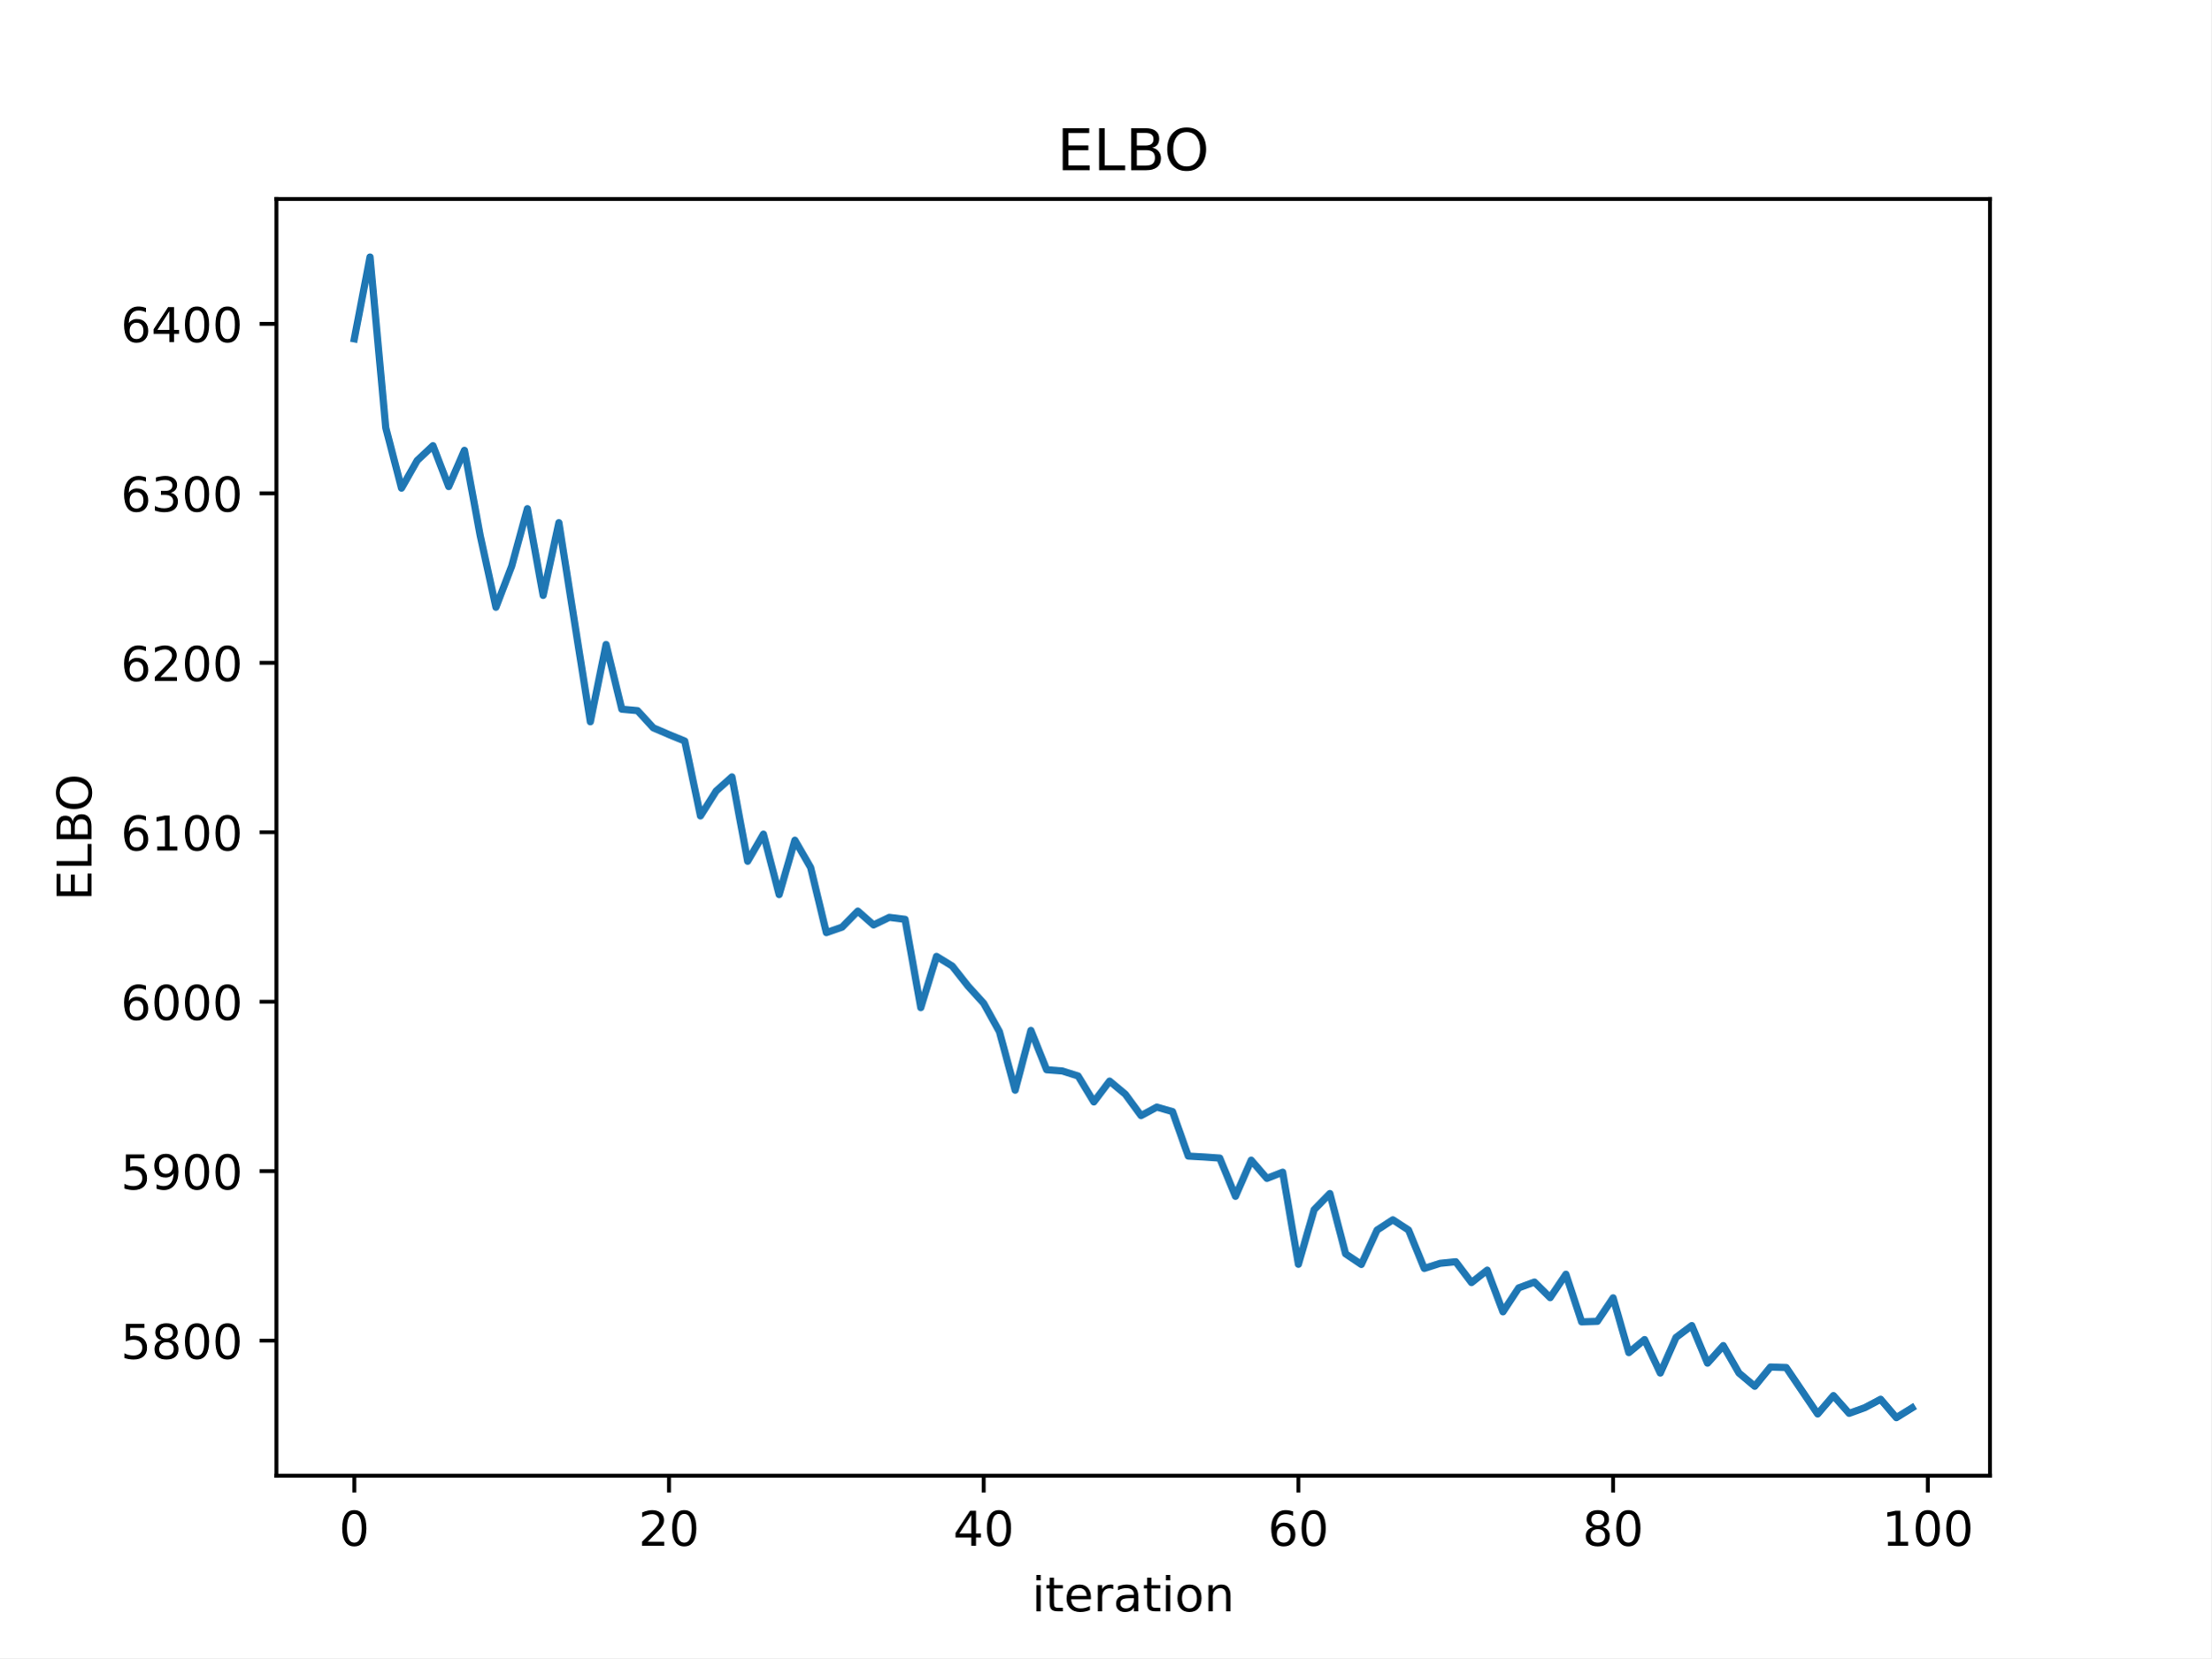
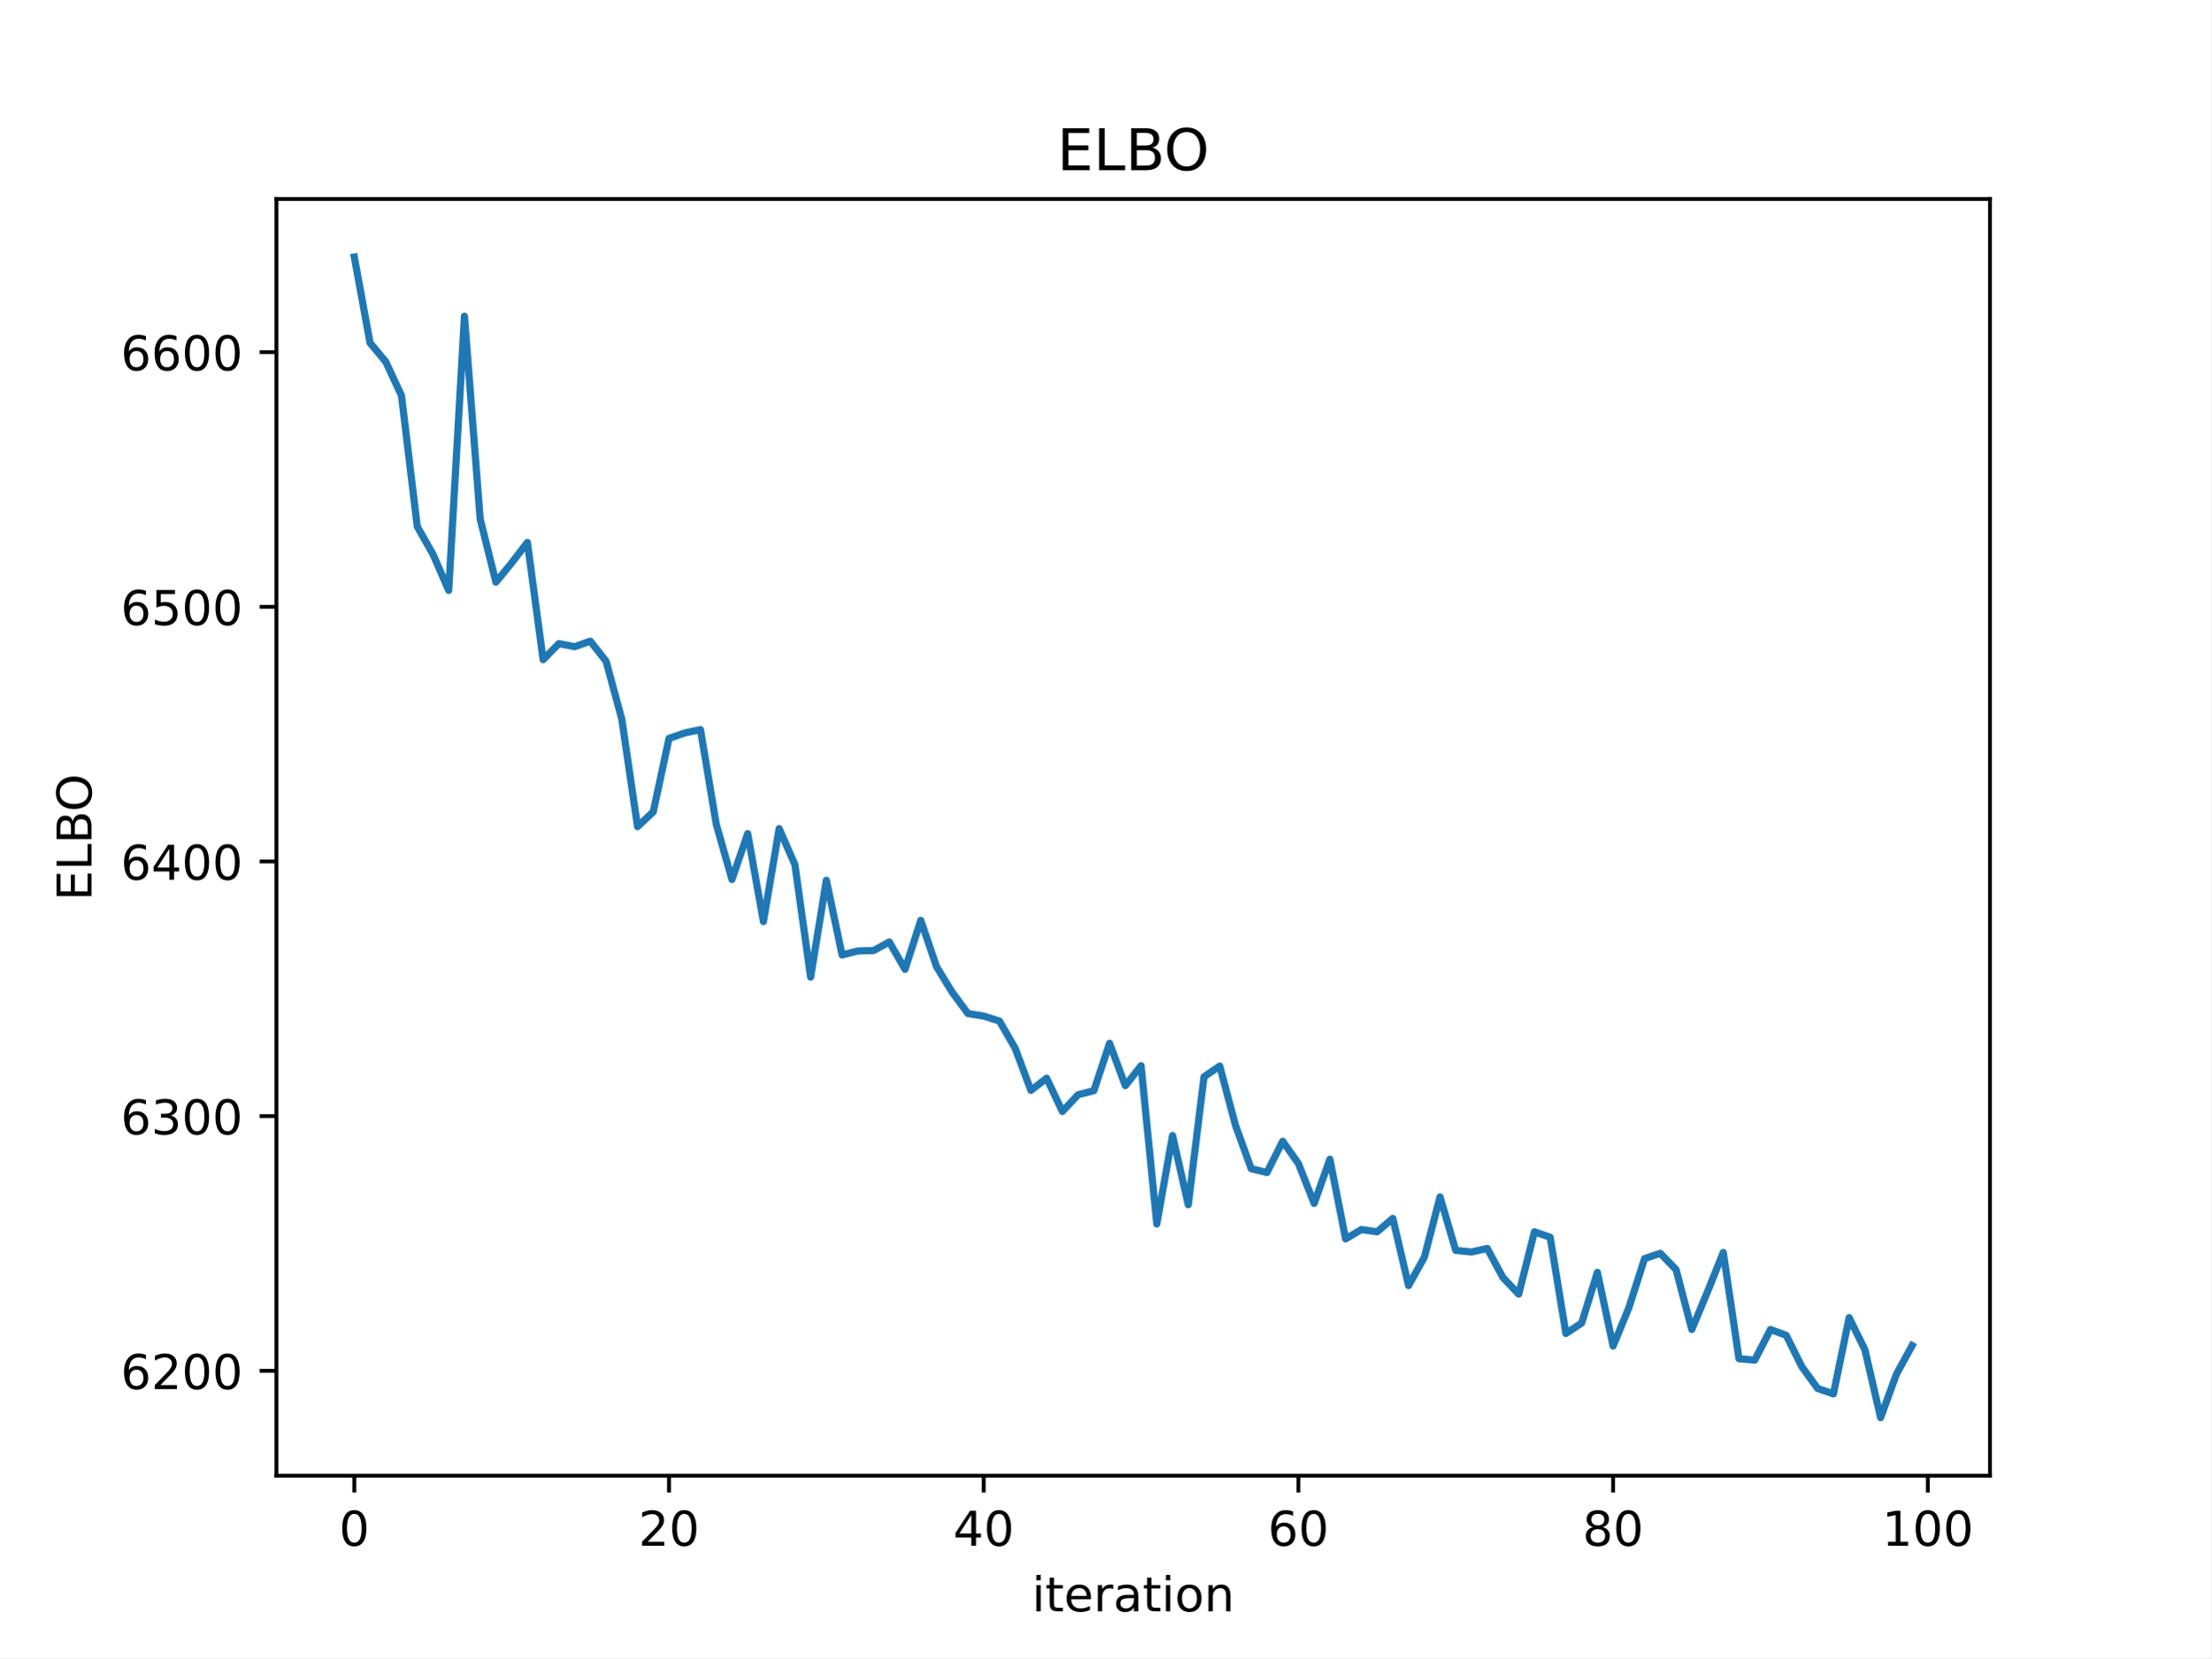
<svg xmlns="http://www.w3.org/2000/svg" xmlns:xlink="http://www.w3.org/1999/xlink" width="460.8pt" height="345.6pt" viewBox="0 0 460.8 345.6" version="1.1">
  <defs>
    <style type="text/css">*{stroke-linejoin: round; stroke-linecap: butt}</style>
  </defs>
  <g id="figure_1">
    <g id="patch_1">
      <path d="M 0 345.6  L 460.8 345.6  L 460.8 0  L 0 0  z " style="fill: #ffffff" />
    </g>
    <g id="axes_1">
      <g id="patch_2">
        <path d="M 57.6 307.584  L 414.72 307.584  L 414.72 41.472  L 57.6 41.472  z " style="fill: #ffffff" />
      </g>
      <g id="matplotlib.axis_1">
        <g id="xtick_1">
          <g id="line2d_1">
            <defs>
-               <path id="mf846c036f3" d="M 0 0  L 0 3.5  " style="stroke: #000000; stroke-width: 0.8" />
-             </defs>
-             <g>
-               <use xlink:href="#mf846c036f3" x="73.833" y="307.584" style="stroke: #000000; stroke-width: 0.8" />
+               <path id="m17ac2669fd" d="M 0 0  L 0 3.5  " style="stroke: #000000; stroke-width: 0.8" />
+             </defs>
+             <g>
+               <use xlink:href="#m17ac2669fd" x="73.833" y="307.584" style="stroke: #000000; stroke-width: 0.8" />
            </g>
          </g>
          <g id="text_1">
            <g transform="translate(70.65148 322.1824) scale(0.1 -0.1)">
              <defs>
                <path id="DejaVuSans-30" d="M 2034 4250  Q 1547 4250 1301 3770  Q 1056 3291 1056 2328  Q 1056 1369 1301 889  Q 1547 409 2034 409  Q 2525 409 2770 889  Q 3016 1369 3016 2328  Q 3016 3291 2770 3770  Q 2525 4250 2034 4250  z M 2034 4750  Q 2819 4750 3233 4129  Q 3647 3509 3647 2328  Q 3647 1150 3233 529  Q 2819 -91 2034 -91  Q 1250 -91 836 529  Q 422 1150 422 2328  Q 422 3509 836 4129  Q 1250 4750 2034 4750  z " transform="scale(0.015625)" />
              </defs>
              <use xlink:href="#DejaVuSans-30" />
            </g>
          </g>
        </g>
        <g id="xtick_2">
          <g id="line2d_2">
            <g>
-               <use xlink:href="#mf846c036f3" x="139.42" y="307.584" style="stroke: #000000; stroke-width: 0.8" />
+               <use xlink:href="#m17ac2669fd" x="139.42" y="307.584" style="stroke: #000000; stroke-width: 0.8" />
            </g>
          </g>
          <g id="text_2">
            <g transform="translate(133.057 322.1824) scale(0.1 -0.1)">
              <defs>
                <path id="DejaVuSans-32" d="M 1228 531  L 3431 531  L 3431 0  L 469 0  L 469 531  Q 828 903 1448 1529  Q 2069 2156 2228 2338  Q 2531 2678 2651 2914  Q 2772 3150 2772 3378  Q 2772 3750 2511 3984  Q 2250 4219 1831 4219  Q 1534 4219 1204 4116  Q 875 4013 500 3803  L 500 4441  Q 881 4594 1212 4672  Q 1544 4750 1819 4750  Q 2544 4750 2975 4387  Q 3406 4025 3406 3419  Q 3406 3131 3298 2873  Q 3191 2616 2906 2266  Q 2828 2175 2409 1742  Q 1991 1309 1228 531  z " transform="scale(0.015625)" />
              </defs>
              <use xlink:href="#DejaVuSans-32" />
              <use xlink:href="#DejaVuSans-30" transform="translate(63.62305 0)" />
            </g>
          </g>
        </g>
        <g id="xtick_3">
          <g id="line2d_3">
            <g>
-               <use xlink:href="#mf846c036f3" x="205.006" y="307.584" style="stroke: #000000; stroke-width: 0.8" />
+               <use xlink:href="#m17ac2669fd" x="205.006" y="307.584" style="stroke: #000000; stroke-width: 0.8" />
            </g>
          </g>
          <g id="text_3">
            <g transform="translate(198.6438 322.1824) scale(0.1 -0.1)">
              <defs>
                <path id="DejaVuSans-34" d="M 2419 4116  L 825 1625  L 2419 1625  L 2419 4116  z M 2253 4666  L 3047 4666  L 3047 1625  L 3713 1625  L 3713 1100  L 3047 1100  L 3047 0  L 2419 0  L 2419 1100  L 313 1100  L 313 1709  L 2253 4666  z " transform="scale(0.015625)" />
              </defs>
              <use xlink:href="#DejaVuSans-34" />
              <use xlink:href="#DejaVuSans-30" transform="translate(63.62305 0)" />
            </g>
          </g>
        </g>
        <g id="xtick_4">
          <g id="line2d_4">
            <g>
-               <use xlink:href="#mf846c036f3" x="270.593" y="307.584" style="stroke: #000000; stroke-width: 0.8" />
+               <use xlink:href="#m17ac2669fd" x="270.593" y="307.584" style="stroke: #000000; stroke-width: 0.8" />
            </g>
          </g>
          <g id="text_4">
            <g transform="translate(264.2306 322.1824) scale(0.1 -0.1)">
              <defs>
                <path id="DejaVuSans-36" d="M 2113 2584  Q 1688 2584 1439 2293  Q 1191 2003 1191 1497  Q 1191 994 1439 701  Q 1688 409 2113 409  Q 2538 409 2786 701  Q 3034 994 3034 1497  Q 3034 2003 2786 2293  Q 2538 2584 2113 2584  z M 3366 4563  L 3366 3988  Q 3128 4100 2886 4159  Q 2644 4219 2406 4219  Q 1781 4219 1451 3797  Q 1122 3375 1075 2522  Q 1259 2794 1537 2939  Q 1816 3084 2150 3084  Q 2853 3084 3261 2657  Q 3669 2231 3669 1497  Q 3669 778 3244 343  Q 2819 -91 2113 -91  Q 1303 -91 875 529  Q 447 1150 447 2328  Q 447 3434 972 4092  Q 1497 4750 2381 4750  Q 2619 4750 2861 4703  Q 3103 4656 3366 4563  z " transform="scale(0.015625)" />
              </defs>
              <use xlink:href="#DejaVuSans-36" />
              <use xlink:href="#DejaVuSans-30" transform="translate(63.62305 0)" />
            </g>
          </g>
        </g>
        <g id="xtick_5">
          <g id="line2d_5">
            <g>
-               <use xlink:href="#mf846c036f3" x="336.18" y="307.584" style="stroke: #000000; stroke-width: 0.8" />
+               <use xlink:href="#m17ac2669fd" x="336.18" y="307.584" style="stroke: #000000; stroke-width: 0.8" />
            </g>
          </g>
          <g id="text_5">
            <g transform="translate(329.8173 322.1824) scale(0.1 -0.1)">
              <defs>
                <path id="DejaVuSans-38" d="M 2034 2216  Q 1584 2216 1326 1975  Q 1069 1734 1069 1313  Q 1069 891 1326 650  Q 1584 409 2034 409  Q 2484 409 2743 651  Q 3003 894 3003 1313  Q 3003 1734 2745 1975  Q 2488 2216 2034 2216  z M 1403 2484  Q 997 2584 770 2862  Q 544 3141 544 3541  Q 544 4100 942 4425  Q 1341 4750 2034 4750  Q 2731 4750 3128 4425  Q 3525 4100 3525 3541  Q 3525 3141 3298 2862  Q 3072 2584 2669 2484  Q 3125 2378 3379 2068  Q 3634 1759 3634 1313  Q 3634 634 3220 271  Q 2806 -91 2034 -91  Q 1263 -91 848 271  Q 434 634 434 1313  Q 434 1759 690 2068  Q 947 2378 1403 2484  z M 1172 3481  Q 1172 3119 1398 2916  Q 1625 2713 2034 2713  Q 2441 2713 2670 2916  Q 2900 3119 2900 3481  Q 2900 3844 2670 4047  Q 2441 4250 2034 4250  Q 1625 4250 1398 4047  Q 1172 3844 1172 3481  z " transform="scale(0.015625)" />
              </defs>
              <use xlink:href="#DejaVuSans-38" />
              <use xlink:href="#DejaVuSans-30" transform="translate(63.62305 0)" />
            </g>
          </g>
        </g>
        <g id="xtick_6">
          <g id="line2d_6">
            <g>
-               <use xlink:href="#mf846c036f3" x="401.767" y="307.584" style="stroke: #000000; stroke-width: 0.8" />
+               <use xlink:href="#m17ac2669fd" x="401.767" y="307.584" style="stroke: #000000; stroke-width: 0.8" />
            </g>
          </g>
          <g id="text_6">
            <g transform="translate(392.2229 322.1824) scale(0.1 -0.1)">
              <defs>
                <path id="DejaVuSans-31" d="M 794 531  L 1825 531  L 1825 4091  L 703 3866  L 703 4441  L 1819 4666  L 2450 4666  L 2450 531  L 3481 531  L 3481 0  L 794 0  L 794 531  z " transform="scale(0.015625)" />
              </defs>
              <use xlink:href="#DejaVuSans-31" />
              <use xlink:href="#DejaVuSans-30" transform="translate(63.62305 0)" />
              <use xlink:href="#DejaVuSans-30" transform="translate(127.2461 0)" />
            </g>
          </g>
        </g>
        <g id="text_7">
          <g transform="translate(215.0373 335.8606) scale(0.1 -0.1)">
            <defs>
              <path id="DejaVuSans-69" d="M 603 3500  L 1178 3500  L 1178 0  L 603 0  L 603 3500  z M 603 4863  L 1178 4863  L 1178 4134  L 603 4134  L 603 4863  z " transform="scale(0.015625)" />
              <path id="DejaVuSans-74" d="M 1172 4494  L 1172 3500  L 2356 3500  L 2356 3053  L 1172 3053  L 1172 1153  Q 1172 725 1289 603  Q 1406 481 1766 481  L 2356 481  L 2356 0  L 1766 0  Q 1100 0 847 248  Q 594 497 594 1153  L 594 3053  L 172 3053  L 172 3500  L 594 3500  L 594 4494  L 1172 4494  z " transform="scale(0.015625)" />
              <path id="DejaVuSans-65" d="M 3597 1894  L 3597 1613  L 953 1613  Q 991 1019 1311 708  Q 1631 397 2203 397  Q 2534 397 2845 478  Q 3156 559 3463 722  L 3463 178  Q 3153 47 2828 -22  Q 2503 -91 2169 -91  Q 1331 -91 842 396  Q 353 884 353 1716  Q 353 2575 817 3079  Q 1281 3584 2069 3584  Q 2775 3584 3186 3129  Q 3597 2675 3597 1894  z M 3022 2063  Q 3016 2534 2758 2815  Q 2500 3097 2075 3097  Q 1594 3097 1305 2825  Q 1016 2553 972 2059  L 3022 2063  z " transform="scale(0.015625)" />
              <path id="DejaVuSans-72" d="M 2631 2963  Q 2534 3019 2420 3045  Q 2306 3072 2169 3072  Q 1681 3072 1420 2755  Q 1159 2438 1159 1844  L 1159 0  L 581 0  L 581 3500  L 1159 3500  L 1159 2956  Q 1341 3275 1631 3429  Q 1922 3584 2338 3584  Q 2397 3584 2469 3576  Q 2541 3569 2628 3553  L 2631 2963  z " transform="scale(0.015625)" />
              <path id="DejaVuSans-61" d="M 2194 1759  Q 1497 1759 1228 1600  Q 959 1441 959 1056  Q 959 750 1161 570  Q 1363 391 1709 391  Q 2188 391 2477 730  Q 2766 1069 2766 1631  L 2766 1759  L 2194 1759  z M 3341 1997  L 3341 0  L 2766 0  L 2766 531  Q 2569 213 2275 61  Q 1981 -91 1556 -91  Q 1019 -91 701 211  Q 384 513 384 1019  Q 384 1609 779 1909  Q 1175 2209 1959 2209  L 2766 2209  L 2766 2266  Q 2766 2663 2505 2880  Q 2244 3097 1772 3097  Q 1472 3097 1187 3025  Q 903 2953 641 2809  L 641 3341  Q 956 3463 1253 3523  Q 1550 3584 1831 3584  Q 2591 3584 2966 3190  Q 3341 2797 3341 1997  z " transform="scale(0.015625)" />
              <path id="DejaVuSans-6f" d="M 1959 3097  Q 1497 3097 1228 2736  Q 959 2375 959 1747  Q 959 1119 1226 758  Q 1494 397 1959 397  Q 2419 397 2687 759  Q 2956 1122 2956 1747  Q 2956 2369 2687 2733  Q 2419 3097 1959 3097  z M 1959 3584  Q 2709 3584 3137 3096  Q 3566 2609 3566 1747  Q 3566 888 3137 398  Q 2709 -91 1959 -91  Q 1206 -91 779 398  Q 353 888 353 1747  Q 353 2609 779 3096  Q 1206 3584 1959 3584  z " transform="scale(0.015625)" />
              <path id="DejaVuSans-6e" d="M 3513 2113  L 3513 0  L 2938 0  L 2938 2094  Q 2938 2591 2744 2837  Q 2550 3084 2163 3084  Q 1697 3084 1428 2787  Q 1159 2491 1159 1978  L 1159 0  L 581 0  L 581 3500  L 1159 3500  L 1159 2956  Q 1366 3272 1645 3428  Q 1925 3584 2291 3584  Q 2894 3584 3203 3211  Q 3513 2838 3513 2113  z " transform="scale(0.015625)" />
            </defs>
            <use xlink:href="#DejaVuSans-69" />
            <use xlink:href="#DejaVuSans-74" transform="translate(27.7832 0)" />
            <use xlink:href="#DejaVuSans-65" transform="translate(66.99219 0)" />
            <use xlink:href="#DejaVuSans-72" transform="translate(128.5156 0)" />
            <use xlink:href="#DejaVuSans-61" transform="translate(169.6289 0)" />
            <use xlink:href="#DejaVuSans-74" transform="translate(230.9082 0)" />
            <use xlink:href="#DejaVuSans-69" transform="translate(270.1172 0)" />
            <use xlink:href="#DejaVuSans-6f" transform="translate(297.9004 0)" />
            <use xlink:href="#DejaVuSans-6e" transform="translate(359.082 0)" />
          </g>
        </g>
      </g>
      <g id="matplotlib.axis_2">
        <g id="ytick_1">
          <g id="line2d_7">
            <defs>
-               <path id="m9e8dd99747" d="M 0 0  L -3.5 0  " style="stroke: #000000; stroke-width: 0.8" />
-             </defs>
-             <g>
-               <use xlink:href="#m9e8dd99747" x="57.6" y="279.432" style="stroke: #000000; stroke-width: 0.8" />
+               <path id="m646b1bc43c" d="M 0 0  L -3.5 0  " style="stroke: #000000; stroke-width: 0.8" />
+             </defs>
+             <g>
+               <use xlink:href="#m646b1bc43c" x="57.6" y="285.731" style="stroke: #000000; stroke-width: 0.8" />
            </g>
          </g>
          <g id="text_8">
-             <g transform="translate(25.15 283.2317) scale(0.1 -0.1)">
-               <defs>
-                 <path id="DejaVuSans-35" d="M 691 4666  L 3169 4666  L 3169 4134  L 1269 4134  L 1269 2991  Q 1406 3038 1543 3061  Q 1681 3084 1819 3084  Q 2600 3084 3056 2656  Q 3513 2228 3513 1497  Q 3513 744 3044 326  Q 2575 -91 1722 -91  Q 1428 -91 1123 -41  Q 819 9 494 109  L 494 744  Q 775 591 1075 516  Q 1375 441 1709 441  Q 2250 441 2565 725  Q 2881 1009 2881 1497  Q 2881 1984 2565 2268  Q 2250 2553 1709 2553  Q 1456 2553 1204 2497  Q 953 2441 691 2322  L 691 4666  z " transform="scale(0.015625)" />
-               </defs>
-               <use xlink:href="#DejaVuSans-35" />
-               <use xlink:href="#DejaVuSans-38" transform="translate(63.62305 0)" />
+             <g transform="translate(25.15 289.53) scale(0.1 -0.1)">
+               <use xlink:href="#DejaVuSans-36" />
+               <use xlink:href="#DejaVuSans-32" transform="translate(63.62305 0)" />
              <use xlink:href="#DejaVuSans-30" transform="translate(127.2461 0)" />
              <use xlink:href="#DejaVuSans-30" transform="translate(190.8691 0)" />
            </g>
          </g>
        </g>
        <g id="ytick_2">
          <g id="line2d_8">
            <g>
-               <use xlink:href="#m9e8dd99747" x="57.6" y="244.111" style="stroke: #000000; stroke-width: 0.8" />
+               <use xlink:href="#m646b1bc43c" x="57.6" y="232.646" style="stroke: #000000; stroke-width: 0.8" />
            </g>
          </g>
          <g id="text_9">
-             <g transform="translate(25.15 247.9099) scale(0.1 -0.1)">
-               <defs>
-                 <path id="DejaVuSans-39" d="M 703 97  L 703 672  Q 941 559 1184 500  Q 1428 441 1663 441  Q 2288 441 2617 861  Q 2947 1281 2994 2138  Q 2813 1869 2534 1725  Q 2256 1581 1919 1581  Q 1219 1581 811 2004  Q 403 2428 403 3163  Q 403 3881 828 4315  Q 1253 4750 1959 4750  Q 2769 4750 3195 4129  Q 3622 3509 3622 2328  Q 3622 1225 3098 567  Q 2575 -91 1691 -91  Q 1453 -91 1209 -44  Q 966 3 703 97  z M 1959 2075  Q 2384 2075 2632 2365  Q 2881 2656 2881 3163  Q 2881 3666 2632 3958  Q 2384 4250 1959 4250  Q 1534 4250 1286 3958  Q 1038 3666 1038 3163  Q 1038 2656 1286 2365  Q 1534 2075 1959 2075  z " transform="scale(0.015625)" />
-               </defs>
-               <use xlink:href="#DejaVuSans-35" />
-               <use xlink:href="#DejaVuSans-39" transform="translate(63.62305 0)" />
+             <g transform="translate(25.15 236.4448) scale(0.1 -0.1)">
+               <defs>
+                 <path id="DejaVuSans-33" d="M 2597 2516  Q 3050 2419 3304 2112  Q 3559 1806 3559 1356  Q 3559 666 3084 287  Q 2609 -91 1734 -91  Q 1441 -91 1130 -33  Q 819 25 488 141  L 488 750  Q 750 597 1062 519  Q 1375 441 1716 441  Q 2309 441 2620 675  Q 2931 909 2931 1356  Q 2931 1769 2642 2001  Q 2353 2234 1838 2234  L 1294 2234  L 1294 2753  L 1863 2753  Q 2328 2753 2575 2939  Q 2822 3125 2822 3475  Q 2822 3834 2567 4026  Q 2313 4219 1838 4219  Q 1578 4219 1281 4162  Q 984 4106 628 3988  L 628 4550  Q 988 4650 1302 4700  Q 1616 4750 1894 4750  Q 2613 4750 3031 4423  Q 3450 4097 3450 3541  Q 3450 3153 3228 2886  Q 3006 2619 2597 2516  z " transform="scale(0.015625)" />
+               </defs>
+               <use xlink:href="#DejaVuSans-36" />
+               <use xlink:href="#DejaVuSans-33" transform="translate(63.62305 0)" />
              <use xlink:href="#DejaVuSans-30" transform="translate(127.2461 0)" />
              <use xlink:href="#DejaVuSans-30" transform="translate(190.8691 0)" />
            </g>
          </g>
        </g>
        <g id="ytick_3">
          <g id="line2d_9">
            <g>
-               <use xlink:href="#m9e8dd99747" x="57.6" y="208.789" style="stroke: #000000; stroke-width: 0.8" />
+               <use xlink:href="#m646b1bc43c" x="57.6" y="179.56" style="stroke: #000000; stroke-width: 0.8" />
            </g>
          </g>
          <g id="text_10">
-             <g transform="translate(25.15 212.5881) scale(0.1 -0.1)">
-               <use xlink:href="#DejaVuSans-36" />
-               <use xlink:href="#DejaVuSans-30" transform="translate(63.62305 0)" />
+             <g transform="translate(25.15 183.3596) scale(0.1 -0.1)">
+               <use xlink:href="#DejaVuSans-36" />
+               <use xlink:href="#DejaVuSans-34" transform="translate(63.62305 0)" />
              <use xlink:href="#DejaVuSans-30" transform="translate(127.2461 0)" />
              <use xlink:href="#DejaVuSans-30" transform="translate(190.8691 0)" />
            </g>
          </g>
        </g>
        <g id="ytick_4">
          <g id="line2d_10">
            <g>
-               <use xlink:href="#m9e8dd99747" x="57.6" y="173.467" style="stroke: #000000; stroke-width: 0.8" />
+               <use xlink:href="#m646b1bc43c" x="57.6" y="126.475" style="stroke: #000000; stroke-width: 0.8" />
            </g>
          </g>
          <g id="text_11">
-             <g transform="translate(25.15 177.2663) scale(0.1 -0.1)">
-               <use xlink:href="#DejaVuSans-36" />
-               <use xlink:href="#DejaVuSans-31" transform="translate(63.62305 0)" />
+             <g transform="translate(25.15 130.2744) scale(0.1 -0.1)">
+               <defs>
+                 <path id="DejaVuSans-35" d="M 691 4666  L 3169 4666  L 3169 4134  L 1269 4134  L 1269 2991  Q 1406 3038 1543 3061  Q 1681 3084 1819 3084  Q 2600 3084 3056 2656  Q 3513 2228 3513 1497  Q 3513 744 3044 326  Q 2575 -91 1722 -91  Q 1428 -91 1123 -41  Q 819 9 494 109  L 494 744  Q 775 591 1075 516  Q 1375 441 1709 441  Q 2250 441 2565 725  Q 2881 1009 2881 1497  Q 2881 1984 2565 2268  Q 2250 2553 1709 2553  Q 1456 2553 1204 2497  Q 953 2441 691 2322  L 691 4666  z " transform="scale(0.015625)" />
+               </defs>
+               <use xlink:href="#DejaVuSans-36" />
+               <use xlink:href="#DejaVuSans-35" transform="translate(63.62305 0)" />
              <use xlink:href="#DejaVuSans-30" transform="translate(127.2461 0)" />
              <use xlink:href="#DejaVuSans-30" transform="translate(190.8691 0)" />
            </g>
          </g>
        </g>
        <g id="ytick_5">
          <g id="line2d_11">
            <g>
-               <use xlink:href="#m9e8dd99747" x="57.6" y="138.145" style="stroke: #000000; stroke-width: 0.8" />
+               <use xlink:href="#m646b1bc43c" x="57.6" y="73.39" style="stroke: #000000; stroke-width: 0.8" />
            </g>
          </g>
          <g id="text_12">
-             <g transform="translate(25.15 141.9445) scale(0.1 -0.1)">
-               <use xlink:href="#DejaVuSans-36" />
-               <use xlink:href="#DejaVuSans-32" transform="translate(63.62305 0)" />
-               <use xlink:href="#DejaVuSans-30" transform="translate(127.2461 0)" />
-               <use xlink:href="#DejaVuSans-30" transform="translate(190.8691 0)" />
-             </g>
-           </g>
-         </g>
-         <g id="ytick_6">
-           <g id="line2d_12">
-             <g>
-               <use xlink:href="#m9e8dd99747" x="57.6" y="102.823" style="stroke: #000000; stroke-width: 0.8" />
-             </g>
-           </g>
-           <g id="text_13">
-             <g transform="translate(25.15 106.6227) scale(0.1 -0.1)">
-               <defs>
-                 <path id="DejaVuSans-33" d="M 2597 2516  Q 3050 2419 3304 2112  Q 3559 1806 3559 1356  Q 3559 666 3084 287  Q 2609 -91 1734 -91  Q 1441 -91 1130 -33  Q 819 25 488 141  L 488 750  Q 750 597 1062 519  Q 1375 441 1716 441  Q 2309 441 2620 675  Q 2931 909 2931 1356  Q 2931 1769 2642 2001  Q 2353 2234 1838 2234  L 1294 2234  L 1294 2753  L 1863 2753  Q 2328 2753 2575 2939  Q 2822 3125 2822 3475  Q 2822 3834 2567 4026  Q 2313 4219 1838 4219  Q 1578 4219 1281 4162  Q 984 4106 628 3988  L 628 4550  Q 988 4650 1302 4700  Q 1616 4750 1894 4750  Q 2613 4750 3031 4423  Q 3450 4097 3450 3541  Q 3450 3153 3228 2886  Q 3006 2619 2597 2516  z " transform="scale(0.015625)" />
-               </defs>
-               <use xlink:href="#DejaVuSans-36" />
-               <use xlink:href="#DejaVuSans-33" transform="translate(63.62305 0)" />
-               <use xlink:href="#DejaVuSans-30" transform="translate(127.2461 0)" />
-               <use xlink:href="#DejaVuSans-30" transform="translate(190.8691 0)" />
-             </g>
-           </g>
-         </g>
-         <g id="ytick_7">
-           <g id="line2d_13">
-             <g>
-               <use xlink:href="#m9e8dd99747" x="57.6" y="67.502" style="stroke: #000000; stroke-width: 0.8" />
-             </g>
-           </g>
-           <g id="text_14">
-             <g transform="translate(25.15 71.30088) scale(0.1 -0.1)">
-               <use xlink:href="#DejaVuSans-36" />
-               <use xlink:href="#DejaVuSans-34" transform="translate(63.62305 0)" />
-               <use xlink:href="#DejaVuSans-30" transform="translate(127.2461 0)" />
-               <use xlink:href="#DejaVuSans-30" transform="translate(190.8691 0)" />
-             </g>
-           </g>
-         </g>
-         <g id="text_15">
+             <g transform="translate(25.15 77.18915) scale(0.1 -0.1)">
+               <use xlink:href="#DejaVuSans-36" />
+               <use xlink:href="#DejaVuSans-36" transform="translate(63.62305 0)" />
+               <use xlink:href="#DejaVuSans-30" transform="translate(127.2461 0)" />
+               <use xlink:href="#DejaVuSans-30" transform="translate(190.8691 0)" />
+             </g>
+           </g>
+         </g>
+         <g id="text_13">
          <g transform="translate(19.07031 187.7522) rotate(-90) scale(0.1 -0.1)">
            <defs>
              <path id="DejaVuSans-45" d="M 628 4666  L 3578 4666  L 3578 4134  L 1259 4134  L 1259 2753  L 3481 2753  L 3481 2222  L 1259 2222  L 1259 531  L 3634 531  L 3634 0  L 628 0  L 628 4666  z " transform="scale(0.015625)" />
              <path id="DejaVuSans-4c" d="M 628 4666  L 1259 4666  L 1259 531  L 3531 531  L 3531 0  L 628 0  L 628 4666  z " transform="scale(0.015625)" />
              <path id="DejaVuSans-42" d="M 1259 2228  L 1259 519  L 2272 519  Q 2781 519 3026 730  Q 3272 941 3272 1375  Q 3272 1813 3026 2020  Q 2781 2228 2272 2228  L 1259 2228  z M 1259 4147  L 1259 2741  L 2194 2741  Q 2656 2741 2882 2914  Q 3109 3088 3109 3444  Q 3109 3797 2882 3972  Q 2656 4147 2194 4147  L 1259 4147  z M 628 4666  L 2241 4666  Q 2963 4666 3353 4366  Q 3744 4066 3744 3513  Q 3744 3084 3544 2831  Q 3344 2578 2956 2516  Q 3422 2416 3680 2098  Q 3938 1781 3938 1306  Q 3938 681 3513 340  Q 3088 0 2303 0  L 628 0  L 628 4666  z " transform="scale(0.015625)" />
              <path id="DejaVuSans-4f" d="M 2522 4238  Q 1834 4238 1429 3725  Q 1025 3213 1025 2328  Q 1025 1447 1429 934  Q 1834 422 2522 422  Q 3209 422 3611 934  Q 4013 1447 4013 2328  Q 4013 3213 3611 3725  Q 3209 4238 2522 4238  z M 2522 4750  Q 3503 4750 4090 4092  Q 4678 3434 4678 2328  Q 4678 1225 4090 567  Q 3503 -91 2522 -91  Q 1538 -91 948 565  Q 359 1222 359 2328  Q 359 3434 948 4092  Q 1538 4750 2522 4750  z " transform="scale(0.015625)" />
            </defs>
            <use xlink:href="#DejaVuSans-45" />
            <use xlink:href="#DejaVuSans-4c" transform="translate(63.18359 0)" />
            <use xlink:href="#DejaVuSans-42" transform="translate(118.8965 0)" />
            <use xlink:href="#DejaVuSans-4f" transform="translate(185.75 0)" />
          </g>
        </g>
      </g>
-       <g id="line2d_14">
-         <path d="M 73.833 70.621  L 77.112 53.568  L 80.391 89.156  L 83.671 101.744  L 86.95 95.967  L 90.229 92.894  L 93.509 101.414  L 96.788 93.857  L 100.067 111.625  L 103.347 126.567  L 106.626 118.022  L 109.905 106.027  L 113.185 124.102  L 116.464 108.943  L 119.743 129.755  L 123.023 150.437  L 126.302 134.329  L 129.581 147.822  L 132.861 148.118  L 136.14 151.698  L 139.42 153.107  L 142.699 154.456  L 145.978 170.065  L 149.258 164.857  L 152.537 161.933  L 155.816 179.514  L 159.096 173.852  L 162.375 186.466  L 165.654 175.132  L 168.934 180.802  L 172.213 194.393  L 175.492 193.245  L 178.772 189.901  L 182.051 192.789  L 185.33 191.205  L 188.61 191.611  L 191.889 210.027  L 195.168 199.34  L 198.448 201.354  L 201.727 205.515  L 205.006 209.126  L 208.286 215.047  L 211.565 227.23  L 214.844 214.78  L 218.124 222.974  L 221.403 223.227  L 224.682 224.267  L 227.962 229.681  L 231.241 225.334  L 234.52 228.066  L 237.8 232.535  L 241.079 230.76  L 244.358 231.689  L 247.638 240.963  L 250.917 241.147  L 254.196 241.377  L 257.476 249.346  L 260.755 241.826  L 264.034 245.621  L 267.314 244.32  L 270.593 263.514  L 273.872 252.139  L 277.152 248.773  L 280.431 261.343  L 283.71 263.551  L 286.99 256.385  L 290.269 254.245  L 293.548 256.382  L 296.828 264.387  L 300.107 263.321  L 303.386 262.992  L 306.666 267.333  L 309.945 264.741  L 313.224 273.424  L 316.504 268.439  L 319.783 267.225  L 323.062 270.474  L 326.342 265.599  L 329.621 275.523  L 332.9 275.411  L 336.18 270.515  L 339.459 281.935  L 342.739 279.212  L 346.018 286.191  L 349.297 278.766  L 352.577 276.292  L 355.856 284.131  L 359.135 280.47  L 362.415 286.193  L 365.694 288.948  L 368.973 284.929  L 372.253 285.039  L 375.532 289.878  L 378.811 294.719  L 382.091 290.888  L 385.37 294.587  L 388.649 293.402  L 391.929 291.655  L 395.208 295.488  L 398.487 293.45  " clip-path="url(#pe948aa18b6)" style="fill: none; stroke: #1f77b4; stroke-width: 1.5; stroke-linecap: square" />
+       <g id="line2d_12">
+         <path d="M 73.833 53.568  L 77.112 71.448  L 80.391 75.404  L 83.671 82.467  L 86.95 109.737  L 90.229 115.527  L 93.509 123.054  L 96.788 65.905  L 100.067 108.181  L 103.347 121.34  L 106.626 117.328  L 109.905 113.057  L 113.185 137.489  L 116.464 134.149  L 119.743 134.787  L 123.023 133.638  L 126.302 137.817  L 129.581 149.902  L 132.861 172.297  L 136.14 169.201  L 139.42 153.906  L 142.699 152.765  L 145.978 152.08  L 149.258 171.766  L 152.537 183.315  L 155.816 173.756  L 159.096 192.078  L 162.375 172.717  L 165.654 180.207  L 168.934 203.658  L 172.213 183.469  L 175.492 199.041  L 178.772 198.212  L 182.051 198.126  L 185.33 196.335  L 188.61 202.041  L 191.889 191.834  L 195.168 201.472  L 198.448 206.826  L 201.727 211.255  L 205.006 211.786  L 208.286 212.821  L 211.565 218.505  L 214.844 227.266  L 218.124 224.737  L 221.403 231.664  L 224.682 228.175  L 227.962 227.337  L 231.241 217.45  L 234.52 226.292  L 237.8 222.125  L 241.079 255.111  L 244.358 236.688  L 247.638 251.112  L 250.917 224.437  L 254.196 222.201  L 257.476 234.55  L 260.755 243.597  L 264.034 244.39  L 267.314 237.874  L 270.593 242.516  L 273.872 250.831  L 277.152 241.621  L 280.431 258.224  L 283.71 256.279  L 286.99 256.747  L 290.269 253.957  L 293.548 267.955  L 296.828 262.08  L 300.107 249.481  L 303.386 260.625  L 306.666 260.961  L 309.945 260.21  L 313.224 266.287  L 316.504 269.733  L 319.783 256.75  L 323.062 257.884  L 326.342 277.939  L 329.621 275.766  L 332.9 265.203  L 336.18 280.55  L 339.459 272.585  L 342.739 262.319  L 346.018 261.237  L 349.297 264.623  L 352.577 277.101  L 355.856 269.222  L 359.135 261.054  L 362.415 283.208  L 365.694 283.495  L 368.973 277.112  L 372.253 278.321  L 375.532 284.907  L 378.811 289.403  L 382.091 290.531  L 385.37 274.646  L 388.649 281.316  L 391.929 295.488  L 395.208 286.449  L 398.487 280.463  " clip-path="url(#pf96a7440d4)" style="fill: none; stroke: #1f77b4; stroke-width: 1.5; stroke-linecap: square" />
      </g>
      <g id="patch_3">
        <path d="M 57.6 307.584  L 57.6 41.472  " style="fill: none; stroke: #000000; stroke-width: 0.8; stroke-linejoin: miter; stroke-linecap: square" />
      </g>
      <g id="patch_4">
        <path d="M 414.72 307.584  L 414.72 41.472  " style="fill: none; stroke: #000000; stroke-width: 0.8; stroke-linejoin: miter; stroke-linecap: square" />
      </g>
      <g id="patch_5">
        <path d="M 57.6 307.584  L 414.72 307.584  " style="fill: none; stroke: #000000; stroke-width: 0.8; stroke-linejoin: miter; stroke-linecap: square" />
      </g>
      <g id="patch_6">
        <path d="M 57.6 41.472  L 414.72 41.472  " style="fill: none; stroke: #000000; stroke-width: 0.8; stroke-linejoin: miter; stroke-linecap: square" />
      </g>
-       <g id="text_16">
+       <g id="text_14">
        <g transform="translate(220.2909 35.472) scale(0.12 -0.12)">
          <use xlink:href="#DejaVuSans-45" />
          <use xlink:href="#DejaVuSans-4c" transform="translate(63.18359 0)" />
          <use xlink:href="#DejaVuSans-42" transform="translate(118.8965 0)" />
          <use xlink:href="#DejaVuSans-4f" transform="translate(185.75 0)" />
        </g>
      </g>
    </g>
  </g>
  <defs>
-     <clipPath id="pe948aa18b6">
+     <clipPath id="pf96a7440d4">
      <rect x="57.6" y="41.472" width="357.12" height="266.112" />
    </clipPath>
  </defs>
</svg>
